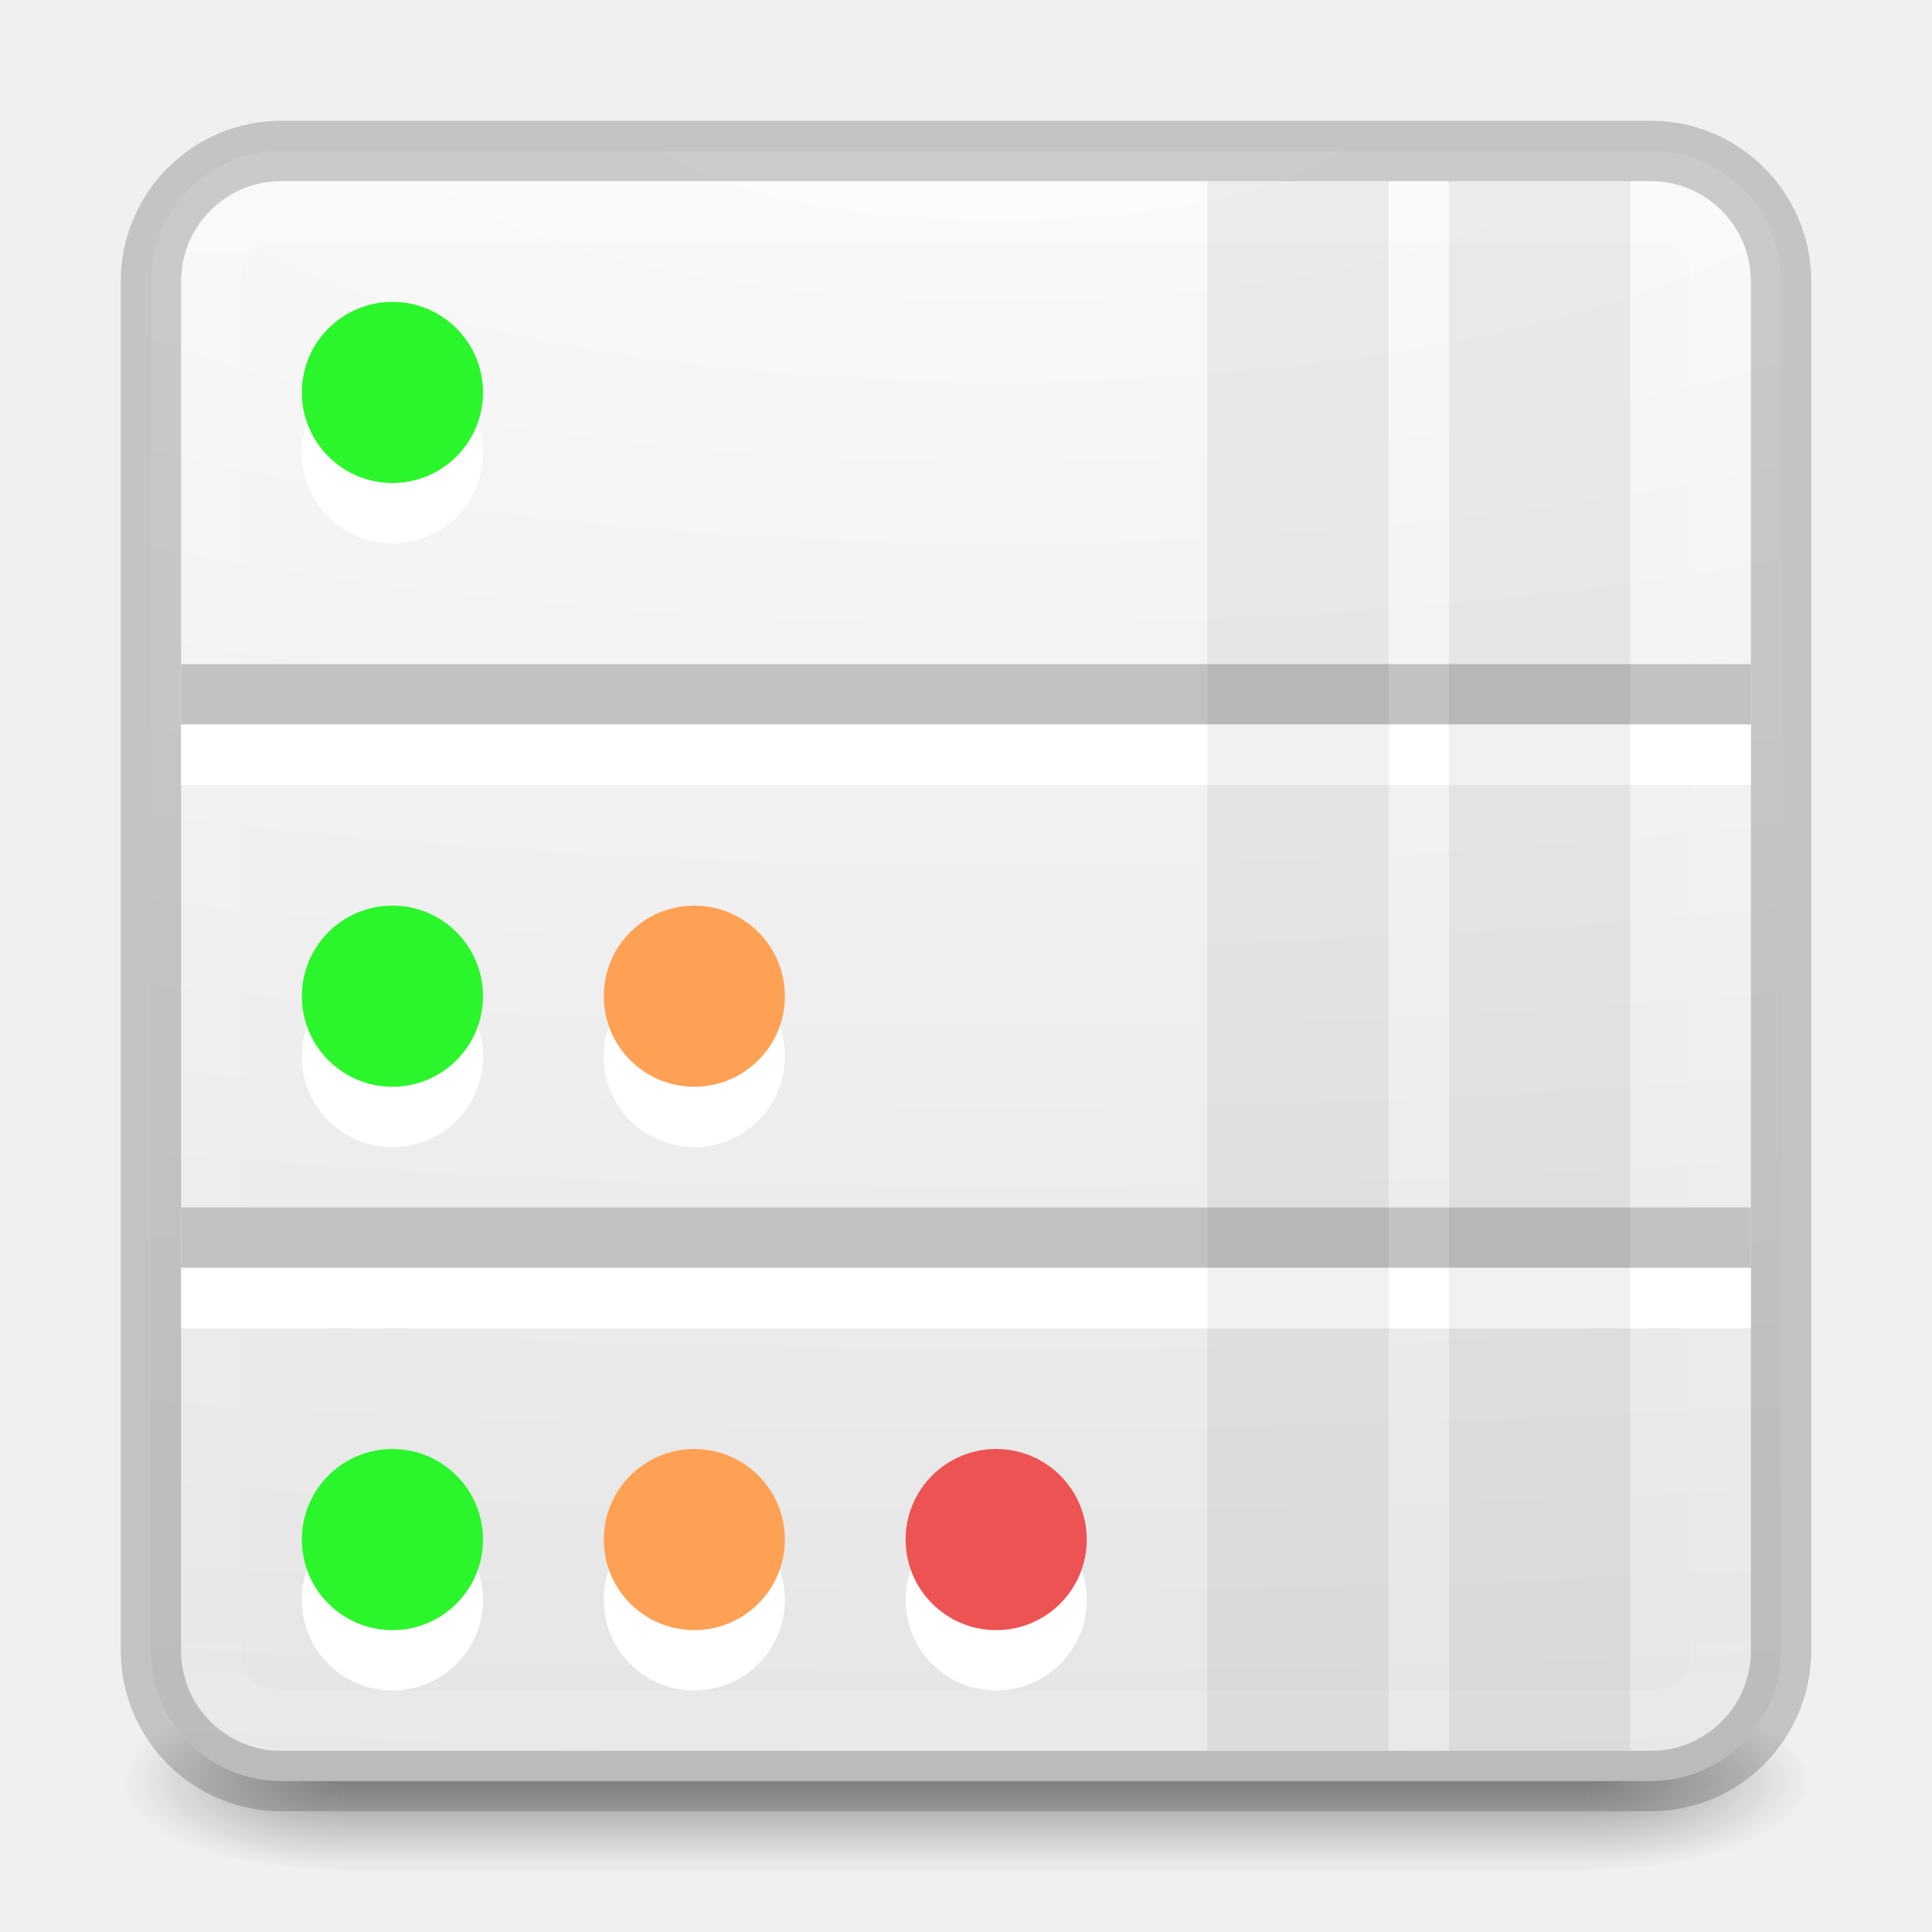
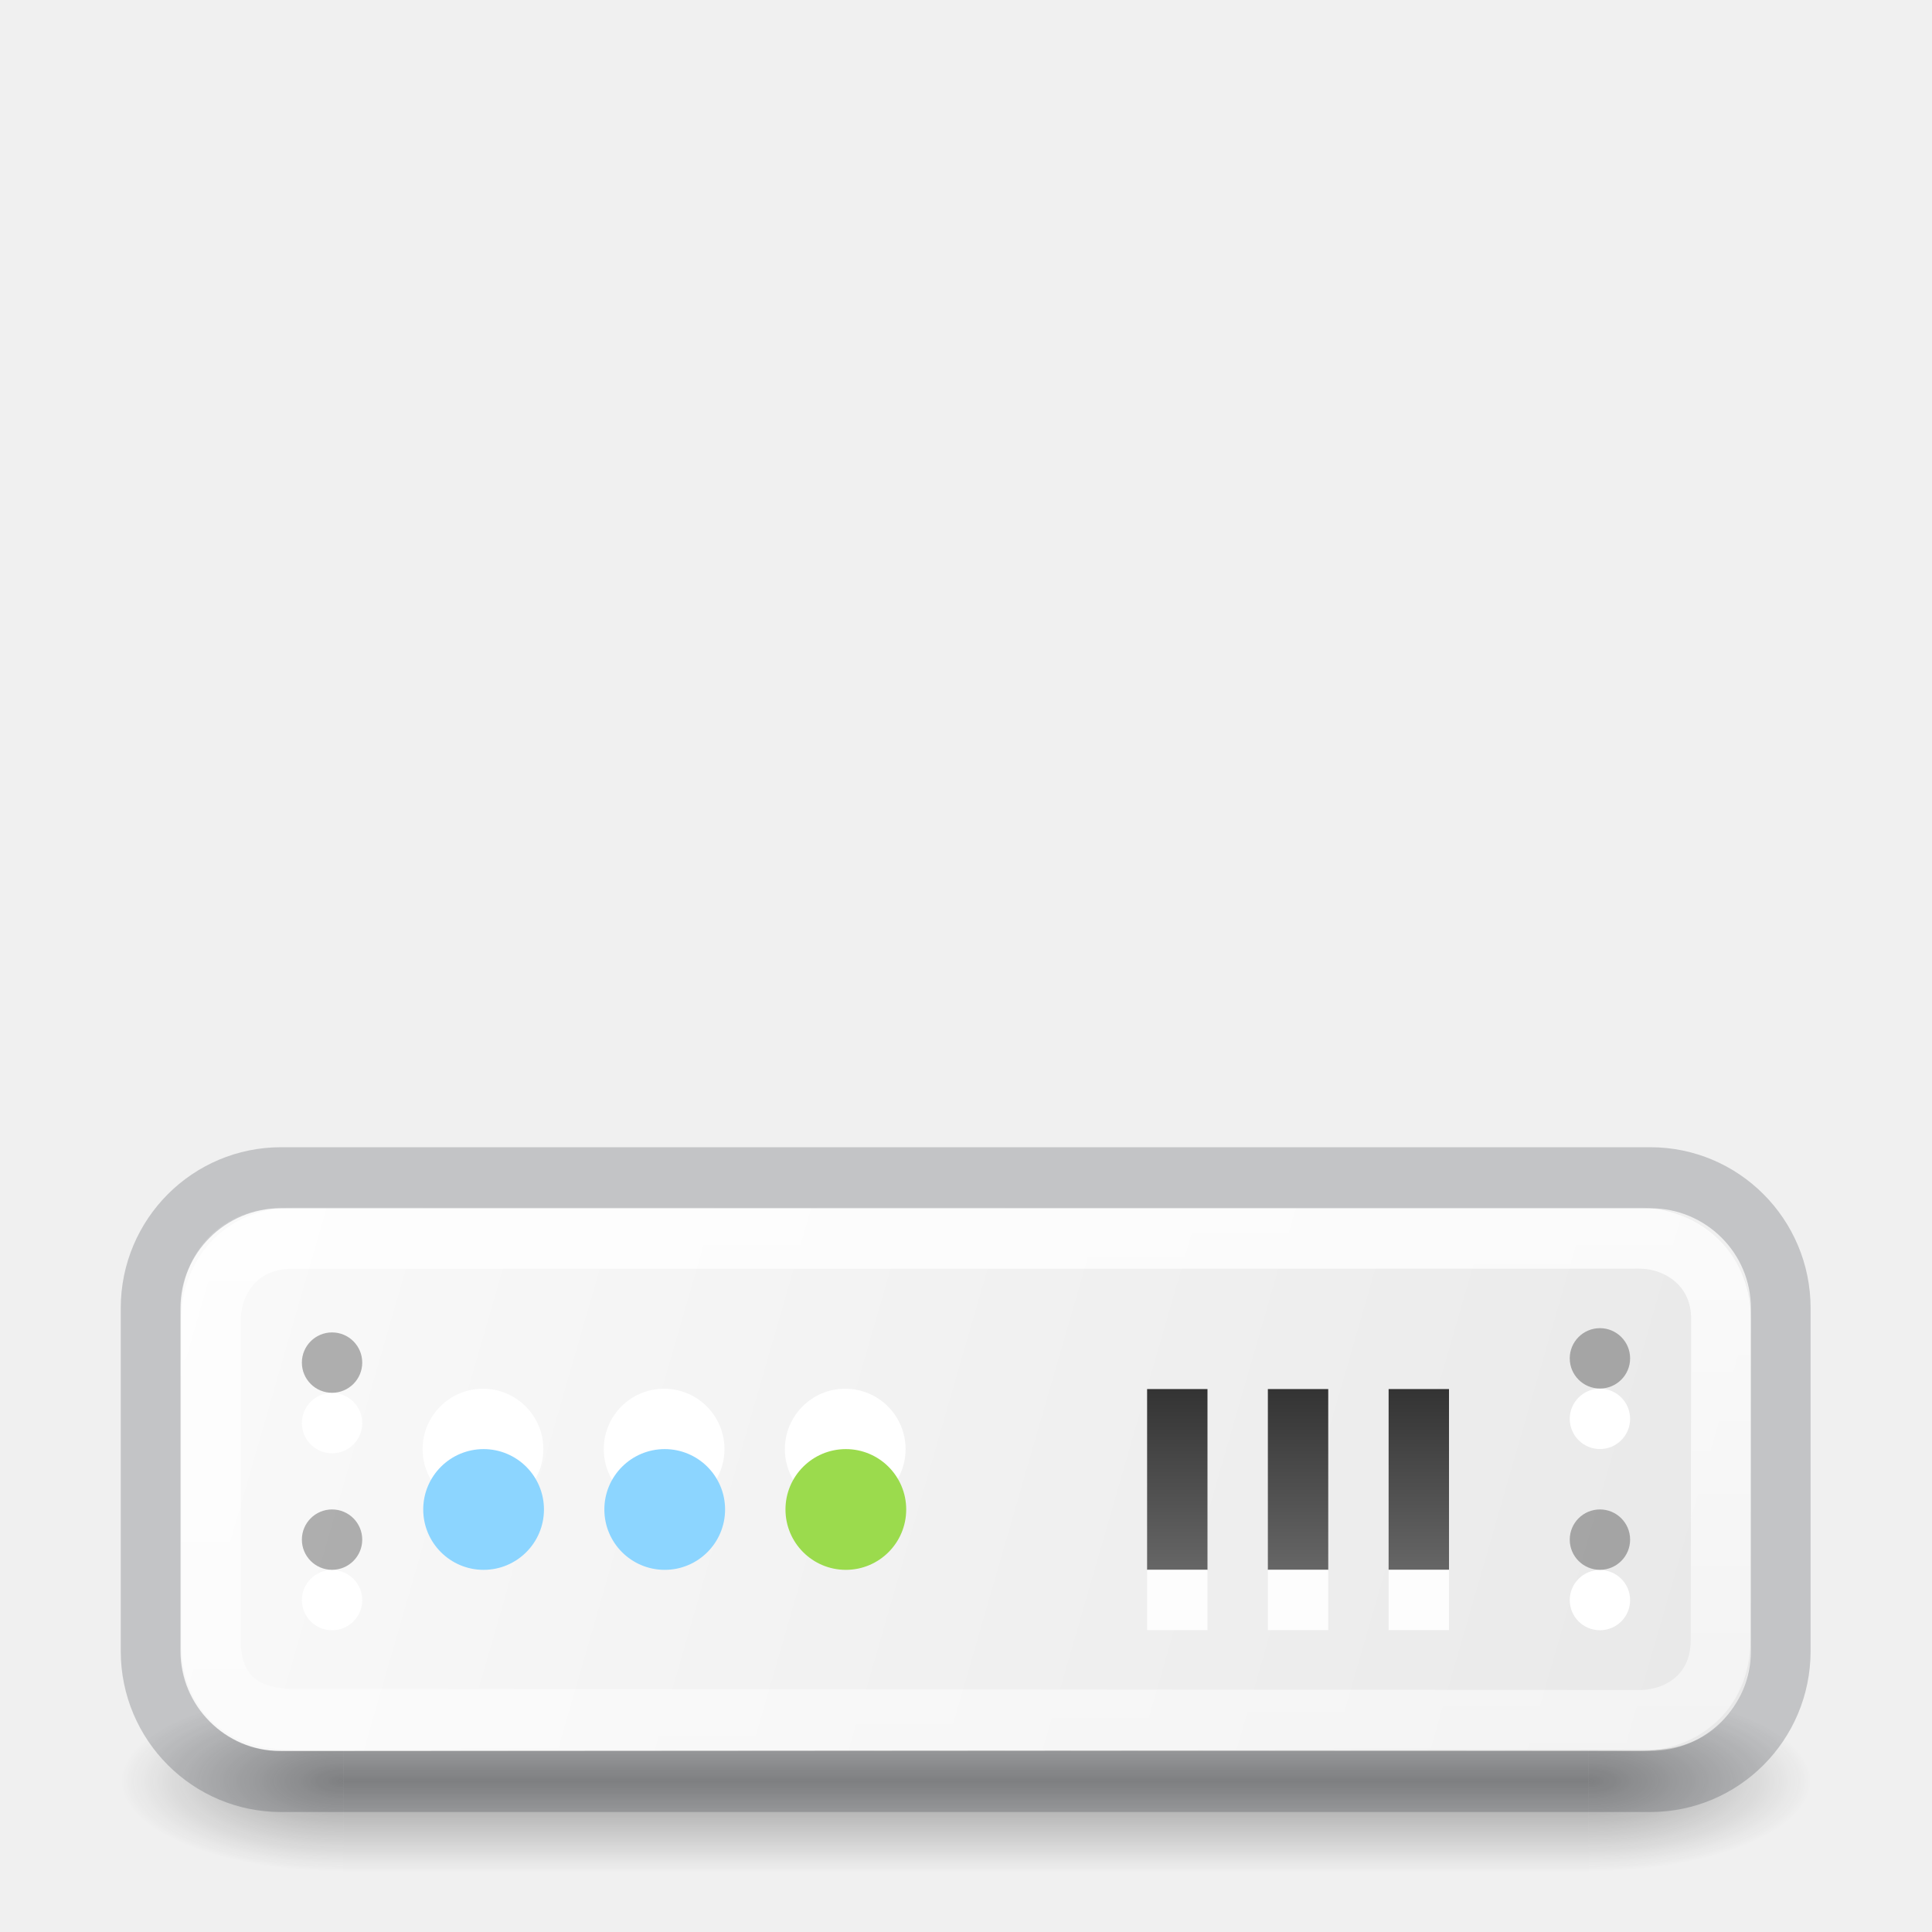
<svg xmlns="http://www.w3.org/2000/svg" xmlns:xlink="http://www.w3.org/1999/xlink" id="svg4588" height="32" width="32" version="1.1">
  <defs id="defs4590">
    <linearGradient id="linearGradient4687">
      <stop offset="0" style="stop-color:#000000;stop-opacity:1" id="stop4689" />
      <stop offset="1" style="stop-color:#000000;stop-opacity:0" id="stop4691" />
    </linearGradient>
    <linearGradient gradientTransform="matrix(0.6756757,0,0,0.6756757,-0.2162186,-0.2162061)" gradientUnits="userSpaceOnUse" xlink:href="#linearGradient3924-0" id="linearGradient3483" y2="41.679" x2="38.546" y1="6.374" x1="38.546" />
    <linearGradient id="linearGradient3924-0">
      <stop offset="0" style="stop-color:#ffffff;stop-opacity:1" id="stop3926-6" />
      <stop offset="0.038" style="stop-color:#ffffff;stop-opacity:0.235" id="stop3928-3" />
      <stop offset="0.962" style="stop-color:#ffffff;stop-opacity:0.157" id="stop3930-2" />
      <stop offset="1" style="stop-color:#ffffff;stop-opacity:0.392" id="stop3932-62" />
    </linearGradient>
    <radialGradient gradientTransform="matrix(0,2.525278,-8.07228,0,96.95192,-19.7023)" gradientUnits="userSpaceOnUse" xlink:href="#linearGradient2867-449-88-871-390-598-476-591-434-148-57-177-8-3-3-6-4-8-8-8-5" id="radialGradient4388" fy="9.957" fx="8.46" r="12.672" cy="9.957" cx="8.99" />
    <linearGradient id="linearGradient2867-449-88-871-390-598-476-591-434-148-57-177-8-3-3-6-4-8-8-8-5">
      <stop offset="0" style="stop-color:#fafafa;stop-opacity:1" id="stop3750-1-0-7-6-6-1-3-9-3" />
      <stop offset="1" style="stop-color:#e1e1e1;stop-opacity:1" id="stop3756-1-6-2-6-6-1-96-6-0" />
    </linearGradient>
    <radialGradient gradientTransform="matrix(2.003784,0,0,1.4,27.98813,-17.4)" gradientUnits="userSpaceOnUse" xlink:href="#linearGradient3688-166-749-6" id="radialGradient3493" fy="43.5" fx="4.993" r="2.5" cy="43.5" cx="4.993" />
    <linearGradient id="linearGradient3688-166-749-6">
      <stop offset="0" style="stop-color:#181818;stop-opacity:1" id="stop2883-8" />
      <stop offset="1" style="stop-color:#181818;stop-opacity:0" id="stop2885-3" />
    </linearGradient>
    <radialGradient gradientTransform="matrix(2.003784,0,0,1.4,-20.01187,-104.4)" gradientUnits="userSpaceOnUse" xlink:href="#linearGradient3688-464-309-7" id="radialGradient3495" fy="43.5" fx="4.993" r="2.5" cy="43.5" cx="4.993" />
    <linearGradient id="linearGradient3688-464-309-7">
      <stop offset="0" style="stop-color:#181818;stop-opacity:1" id="stop2889-0" />
      <stop offset="1" style="stop-color:#181818;stop-opacity:0" id="stop2891-66" />
    </linearGradient>
    <linearGradient gradientUnits="userSpaceOnUse" xlink:href="#linearGradient3702-501-757-3" id="linearGradient3497" y2="39.999" x2="25.058" y1="47.028" x1="25.058" />
    <linearGradient id="linearGradient3702-501-757-3">
      <stop offset="0" style="stop-color:#181818;stop-opacity:0" id="stop2895-3" />
      <stop offset="0.5" style="stop-color:#181818;stop-opacity:1" id="stop2897-28" />
      <stop offset="1" style="stop-color:#181818;stop-opacity:0" id="stop2899-8" />
    </linearGradient>
    <linearGradient x1="30.213" y1="21.417" x2="30.213" y2="25.361" id="linearGradient3143" xlink:href="#linearGradient4687" gradientUnits="userSpaceOnUse" gradientTransform="matrix(0.7473457,0,0,-0.7482173,-1.935797,34.71217)" />
    <linearGradient gradientTransform="translate(-53.99999,-9.49999)" gradientUnits="userSpaceOnUse" xlink:href="#linearGradient4187" id="linearGradient3153" y2="41.891" x2="24" y1="6.111" x1="24" />
    <linearGradient id="linearGradient4187">
      <stop offset="0" style="stop-color:#ffffff;stop-opacity:1" id="stop4189" />
      <stop offset="0.021" style="stop-color:#ffffff;stop-opacity:0.235" id="stop4191" />
      <stop offset="0.977" style="stop-color:#ffffff;stop-opacity:0.157" id="stop4193" />
      <stop offset="1" style="stop-color:#ffffff;stop-opacity:0.392" id="stop4195" />
    </linearGradient>
    <radialGradient gradientTransform="matrix(0,3.551171,-11.65996,0,86.93055,-36.34201)" gradientUnits="userSpaceOnUse" xlink:href="#linearGradient2867-449-88-871-390-598-476-591-434-148-57-177-8-3-3-6-4-8-8-8-5-3" id="radialGradient4144" fy="9.957" fx="8.436" r="12.672" cy="9.957" cx="8.967" />
    <linearGradient id="linearGradient2867-449-88-871-390-598-476-591-434-148-57-177-8-3-3-6-4-8-8-8-5-3">
      <stop offset="0" style="stop-color:#fafafa;stop-opacity:1" id="stop3750-1-0-7-6-6-1-3-9-3-6" />
      <stop offset="1" style="stop-color:#e1e1e1;stop-opacity:1" id="stop3756-1-6-2-6-6-1-96-6-0-7" />
    </linearGradient>
    <radialGradient gradientTransform="matrix(2.003784,0,0,1.4,27.98813,-17.4)" gradientUnits="userSpaceOnUse" xlink:href="#linearGradient3688-166-749-6" id="radialGradient3013-896" fy="43.5" fx="4.993" r="2.5" cy="43.5" cx="4.993" />
    <radialGradient gradientTransform="matrix(2.003784,0,0,1.4,-20.01187,-104.4)" gradientUnits="userSpaceOnUse" xlink:href="#linearGradient3688-166-749-6" id="radialGradient3015-826" fy="43.5" fx="4.993" r="2.5" cy="43.5" cx="4.993" />
+     <linearGradient xlink:href="#linearGradient2867-449-88-871-390-598-476-591-434-148-57-177-8-3-3-6-4-8-8-8-5" id="linearGradient2244" gradientUnits="userSpaceOnUse" gradientTransform="matrix(0.6782138,0,0,0.6761972,-90.32337,7.56445)" x1="153" y1="26" x2="255" y2="56" />
+     <linearGradient xlink:href="#linearGradient1570" id="linearGradient2246" gradientUnits="userSpaceOnUse" gradientTransform="matrix(1.812763,0,0,0.4939409,4.399258,23.35928)" x1="24.023" y1="5.112" x2="24" y2="42.262" />
+     <linearGradient id="linearGradient1570">
+       <stop offset="0" style="stop-color:#ffffff;stop-opacity:0.783" id="stop1562" />
+       <stop offset="1" style="stop-color:#ffffff;stop-opacity:0.392" id="stop1568" />
+     </linearGradient>
+     <linearGradient id="linearGradient1608">
+       <stop id="stop1604" offset="0" style="stop-color:#333333;stop-opacity:1" />
+       <stop id="stop1606" offset="1" style="stop-color:#666666;stop-opacity:1" />
+     </linearGradient>
+     <linearGradient xlink:href="#linearGradient2867-449-88-871-390-598-476-591-434-148-57-177-8-3-3-6-4-8-8-8-5" id="linearGradient1136" gradientUnits="userSpaceOnUse" gradientTransform="matrix(0.6782138,0,0,0.6761972,-90.32337,7.56445)" x1="153" y1="26" x2="255" y2="56" />
+     <linearGradient xlink:href="#linearGradient1570" id="linearGradient1138" gradientUnits="userSpaceOnUse" gradientTransform="matrix(1.812763,0,0,0.4939409,4.399258,23.35928)" x1="24.023" y1="5.112" x2="24" y2="42.262" />
+     <linearGradient xlink:href="#linearGradient1608" id="linearGradient1140" gradientUnits="userSpaceOnUse" gradientTransform="matrix(0.6666743,0,0,0.5462038,29.99932,20.98539)" x1="92" y1="34" x2="92" y2="44" />
+     <linearGradient xlink:href="#linearGradient1608" id="linearGradient1142" gradientUnits="userSpaceOnUse" gradientTransform="matrix(0.6666743,0,0,0.5462038,29.99932,20.98539)" x1="92" y1="34" x2="92" y2="44" />
+     <linearGradient xlink:href="#linearGradient1608" id="linearGradient1144" gradientUnits="userSpaceOnUse" gradientTransform="matrix(0.6666743,0,0,0.5462038,29.99932,20.98539)" x1="92" y1="34" x2="92" y2="44" />
  </defs>
  <g id="g4174">
    <g style="display:inline" id="g2036-2" transform="matrix(0.6999997,0,0,0.3333336,-0.8000002,15.33333)">
      <g style="opacity:0.4" id="g3712-3" transform="matrix(1.052632,0,0,1.285713,-1.263158,-13.42854)">
        <rect style="fill:url(#radialGradient3493);fill-opacity:1;stroke:none" id="rect2801-0" y="40" x="38" height="7" width="5" />
        <rect style="fill:url(#radialGradient3495);fill-opacity:1;stroke:none" id="rect3696-2" transform="scale(-1,-1)" y="-47" x="-10" height="7" width="5" />
        <rect style="fill:url(#linearGradient3497);fill-opacity:1;stroke:none" id="rect3700-1" y="40" x="10" height="7" width="28" />
      </g>
    </g>
-     <rect style="color:#000000;display:inline;overflow:visible;visibility:visible;fill:url(#radialGradient4388);fill-opacity:1;fill-rule:nonzero;stroke:none;stroke-width:1;marker:none;enable-background:accumulate" id="rect5505" y="2.5" x="2.5" ry="2.16" rx="2.16" height="27" width="27" />
-     <rect style="opacity:0.3;fill:none;stroke:url(#linearGradient3483);stroke-width:1;stroke-linecap:round;stroke-linejoin:round;stroke-miterlimit:4;stroke-dasharray:none;stroke-dashoffset:0;stroke-opacity:1" id="rect6741-7-4" y="3.5" x="3.5" ry="1.087" rx="1.087" height="25" width="25" />
-     <rect style="color:#000000;display:inline;overflow:visible;visibility:visible;opacity:0.2;fill:none;stroke:#0e141f;stroke-width:1;stroke-linecap:round;stroke-linejoin:round;stroke-miterlimit:4;stroke-dasharray:none;stroke-dashoffset:0;stroke-opacity:1;marker:none;enable-background:accumulate" id="rect5505-6" y="2.5" x="2.5" ry="2.16" rx="2.16" height="27" width="27" />
  </g>
-   <circle style="opacity:1;fill:#ffffff;fill-opacity:1;stroke-width:0.322" id="circle891" cx="6.5" cy="7.5" r="1.5" />
-   <circle r="1.5" cy="6.5" cx="6.5" id="circle902-7-6" style="opacity:1;fill:#2af62b;fill-opacity:1;stroke-width:0.322" />
-   <circle r="1.5" cy="17.5" cx="6.5" id="circle893" style="opacity:1;fill:#ffffff;fill-opacity:1;stroke-width:0.322" />
-   <circle style="opacity:1;fill:#2af62b;fill-opacity:1;stroke-width:0.322" id="circle904-0-2" cx="6.5" cy="16.5" r="1.5" />
-   <circle style="opacity:1;fill:#ffffff;fill-opacity:1;stroke-width:0.322" id="circle895" cx="11.5" cy="17.5" r="1.5" />
-   <circle r="1.5" cy="16.5" cx="11.5" id="circle906-9-6" style="opacity:1;fill:#ffa154;fill-opacity:1;stroke-width:0.322" />
-   <circle style="opacity:1;fill:#ffffff;fill-opacity:1;stroke-width:0.322" id="circle897" cx="6.5" cy="26.5" r="1.5" />
-   <circle r="1.5" cy="25.5" cx="6.5" id="circle908-3-1" style="opacity:1;fill:#2af62b;fill-opacity:1;stroke-width:0.322" />
-   <circle r="1.5" cy="26.5" cx="11.5" id="circle899" style="opacity:1;fill:#ffffff;fill-opacity:1;stroke-width:0.322" />
-   <circle style="opacity:1;fill:#ffa154;fill-opacity:1;stroke-width:0.322" id="circle910-6-8" cx="11.5" cy="25.5" r="1.5" />
-   <circle style="opacity:1;fill:#ffffff;fill-opacity:1;stroke-width:0.322" id="circle901" cx="16.5" cy="26.5" r="1.5" />
-   <circle r="1.5" cy="25.5" cx="16.5" id="circle912-0-7" style="opacity:1;fill:#ed5353;fill-opacity:1;stroke-width:0.322" />
-   <rect style="opacity:1;fill:#c2c2c2;fill-opacity:1;stroke:none;stroke-width:1;stroke-linecap:round;stroke-linejoin:round;stroke-miterlimit:4;stroke-dasharray:none;stroke-dashoffset:0;stroke-opacity:1;paint-order:markers fill stroke" id="rect883" width="26" height="1" x="3" y="11" />
-   <rect y="12" x="3" height="1" width="26" id="rect885" style="opacity:1;fill:#ffffff;fill-opacity:1;stroke:none;stroke-width:1;stroke-linecap:round;stroke-linejoin:round;stroke-miterlimit:4;stroke-dasharray:none;stroke-dashoffset:0;stroke-opacity:1;paint-order:markers fill stroke" />
-   <rect y="20" x="3" height="1" width="26" id="rect887" style="opacity:1;fill:#c2c2c2;fill-opacity:1;stroke:none;stroke-width:1;stroke-linecap:round;stroke-linejoin:round;stroke-miterlimit:4;stroke-dasharray:none;stroke-dashoffset:0;stroke-opacity:1;paint-order:markers fill stroke" />
-   <rect style="opacity:1;fill:#ffffff;fill-opacity:1;stroke:none;stroke-width:1;stroke-linecap:round;stroke-linejoin:round;stroke-miterlimit:4;stroke-dasharray:none;stroke-dashoffset:0;stroke-opacity:1;paint-order:markers fill stroke" id="rect889" width="26" height="1" x="3" y="21" />
-   <rect style="opacity:1;fill:#000000;fill-opacity:0.058;stroke:none;stroke-width:0.501;stroke-opacity:1" id="rect914-6-9" width="3" height="26" x="24" y="3" rx="0" ry="0" />
-   <rect ry="0" rx="0" y="3" x="20" height="26" width="3" id="rect924-2-2" style="opacity:1;fill:#000000;fill-opacity:0.058;stroke:none;stroke-width:0.501;stroke-opacity:1" />
+   <g style="stroke-width:1.852" id="g1134" transform="matrix(0.5340928,0,0,0.5458032,-4.18,6.277307)">
+     <path id="path1074" d="m 16.672,25.146 h 42.223 c 1.307,0 3.229,1.268 3.229,3.218 v 10.075 c 0,1.9 -1.281,3.167 -3.153,3.168 l -42.476,0.028 c -1.691,0.001 -3.052,-1.357 -3.052,-3.043 v -10.304 c 0,-1.875 1.281,-3.143 3.229,-3.143 z" style="color:#000000;display:inline;overflow:visible;visibility:visible;fill:url(#linearGradient1136);fill-opacity:1;fill-rule:nonzero;stroke:none;stroke-width:1.852;marker:none;enable-background:accumulate" />
+     <path id="path1076" d="m 16.901,26.076 41.766,-0.004 c 1.258,-1.32e-4 2.533,0.888 2.531,2.449 l -0.013,9.746 c -0.002,1.622 -1.261,2.444 -2.519,2.443 l -41.741,-0.032 c -1.692,-0.001 -2.556,-0.909 -2.556,-2.395 v -9.734 c 0,-1.261 0.898,-2.473 2.531,-2.473 z" style="fill:none;stroke:url(#linearGradient1138);stroke-width:1.852;stroke-linecap:round;stroke-linejoin:round;stroke-miterlimit:4;stroke-dasharray:none;stroke-dashoffset:0;stroke-opacity:1" />
+     <g style="stroke-width:1.852" transform="rotate(-90,24,31)" id="g1078" />
+     <g style="stroke-width:1.852" id="g1084" transform="translate(-3.723581,58.22008)">
+       <ellipse ry="1.832" rx="1.872" cy="-25.746" cx="26.528" id="ellipse1080" style="opacity:1;fill:#ffffff;fill-opacity:1;stroke:none;stroke-width:1.852;stroke-miterlimit:4;stroke-dasharray:none;stroke-opacity:1" />
+       <ellipse ry="1.832" rx="1.872" style="opacity:1;fill:#8cd5ff;fill-opacity:1;stroke:none;stroke-width:1.852;stroke-miterlimit:4;stroke-dasharray:none;stroke-opacity:1" id="ellipse1082" cx="26.547" cy="-23.914" />
+     </g>
+     <g style="stroke-width:1.91" transform="matrix(0.936216,0,0,1.004452,-40.85934,-9.080213)" id="g1090">
+       <path style="opacity:1;fill:url(#linearGradient1140);fill-opacity:1;stroke:none;stroke-width:1.91;stroke-opacity:0.783" d="m 90,39.556 h 2 v 5.462 h -2 z" id="path1086" />
+       <path style="opacity:0.9;fill:#ffffff;fill-opacity:1;stroke:none;stroke-width:1.91;stroke-opacity:0.783" d="m 90,45.018 h 2 v 1.821 h -2 z" id="path1088" />
+     </g>
+     <path d="m 19.06,31.685 a 0.936,0.916 0 0 1 -1.872,0 0.936,0.916 0 1 1 1.872,0 z" id="path1092" style="color:#000000;display:inline;overflow:visible;visibility:visible;opacity:1;fill:#ffffff;fill-opacity:1;fill-rule:evenodd;stroke:none;stroke-width:0.627;marker:none;enable-background:accumulate" />
+     <path style="color:#000000;display:inline;overflow:visible;visibility:visible;opacity:0.3;fill:#000000;fill-opacity:1;fill-rule:evenodd;stroke:none;stroke-width:0.627;marker:none;enable-background:accumulate" id="path1094" d="m 19.06,29.849 a 0.936,0.916 0 0 1 -1.872,0 0.936,0.916 0 1 1 1.872,0 z" />
+     <path style="color:#000000;display:inline;overflow:visible;visibility:visible;opacity:1;fill:#ffffff;fill-opacity:1;fill-rule:evenodd;stroke:none;stroke-width:0.627;marker:none;enable-background:accumulate" id="path1096" d="m 19.06,37.057 a 0.936,0.914 0 0 1 -1.872,0 0.936,0.914 0 1 1 1.872,0 z" />
+     <path style="color:#000000;display:inline;overflow:visible;visibility:visible;opacity:0.3;fill:#000000;fill-opacity:1;fill-rule:evenodd;stroke:none;stroke-width:0.627;marker:none;enable-background:accumulate" id="path1098" d="m 19.06,35.221 a 0.936,0.916 0 0 1 -1.872,0 0.936,0.916 0 1 1 1.872,0 z" />
+     <g id="g1104" transform="matrix(0.936216,0,0,1.004452,-37.11443,-9.080213)" style="stroke-width:1.91">
+       <path id="path1100" d="m 90,39.556 h 2 v 5.462 h -2 z" style="opacity:1;fill:url(#linearGradient1142);fill-opacity:1;stroke:none;stroke-width:1.91;stroke-opacity:0.783" />
+       <path id="path1102" d="m 90,45.018 h 2 v 1.821 h -2 z" style="opacity:0.9;fill:#ffffff;fill-opacity:1;stroke:none;stroke-width:1.91;stroke-opacity:0.783" />
+     </g>
+     <g id="g1110" transform="matrix(0.936216,0,0,1.004452,-33.36953,-9.080213)" style="stroke-width:1.91">
+       <path id="path1106" d="m 90,39.556 h 2 v 5.462 h -2 z" style="opacity:1;fill:url(#linearGradient1144);fill-opacity:1;stroke:none;stroke-width:1.91;stroke-opacity:0.783" />
+       <path id="path1108" d="m 90,45.018 h 2 v 1.821 h -2 z" style="opacity:0.9;fill:#ffffff;fill-opacity:1;stroke:none;stroke-width:1.91;stroke-opacity:0.783" />
+     </g>
+     <g transform="translate(1.89342,58.22008)" id="g1116" style="stroke-width:1.852">
+       <ellipse style="opacity:1;fill:#ffffff;fill-opacity:1;stroke:none;stroke-width:1.852;stroke-miterlimit:4;stroke-dasharray:none;stroke-opacity:1" id="ellipse1112" cx="26.528" cy="-25.746" rx="1.872" ry="1.832" />
+       <ellipse cy="-23.914" cx="26.547" id="ellipse1114" style="opacity:1;fill:#8cd5ff;fill-opacity:1;stroke:none;stroke-width:1.852;stroke-miterlimit:4;stroke-dasharray:none;stroke-opacity:1" rx="1.872" ry="1.832" />
+     </g>
+     <g style="stroke-width:1.852" id="g1122" transform="translate(7.510421,58.22008)">
+       <ellipse ry="1.832" rx="1.872" cy="-25.746" cx="26.528" id="ellipse1118" style="opacity:1;fill:#ffffff;fill-opacity:1;stroke:none;stroke-width:1.852;stroke-miterlimit:4;stroke-dasharray:none;stroke-opacity:1" />
+       <ellipse ry="1.832" rx="1.872" style="opacity:1;fill:#9bdb4d;fill-opacity:1;stroke:none;stroke-width:1.852;stroke-miterlimit:4;stroke-dasharray:none;stroke-opacity:1" id="ellipse1120" cx="26.547" cy="-23.914" />
+     </g>
+     <path style="color:#000000;display:inline;overflow:visible;visibility:visible;opacity:1;fill:#ffffff;fill-opacity:1;fill-rule:evenodd;stroke:none;stroke-width:0.627;marker:none;enable-background:accumulate" id="path1124" d="m 58.379,31.556 a 0.936,0.916 0 0 1 -1.872,0 0.936,0.916 0 1 1 1.872,0 z" />
+     <path d="m 58.379,29.72 a 0.936,0.916 0 0 1 -1.872,0 0.936,0.916 0 1 1 1.872,0 z" id="path1126" style="color:#000000;display:inline;overflow:visible;visibility:visible;opacity:0.3;fill:#000000;fill-opacity:1;fill-rule:evenodd;stroke:none;stroke-width:0.627;marker:none;enable-background:accumulate" />
+     <path d="m 58.379,37.057 a 0.936,0.914 0 0 1 -1.872,0 0.936,0.914 0 1 1 1.872,0 z" id="path1128" style="color:#000000;display:inline;overflow:visible;visibility:visible;opacity:1;fill:#ffffff;fill-opacity:1;fill-rule:evenodd;stroke:none;stroke-width:0.627;marker:none;enable-background:accumulate" />
+     <path d="m 58.379,35.221 a 0.936,0.916 0 0 1 -1.872,0 0.936,0.916 0 1 1 1.872,0 z" id="path1130" style="color:#000000;display:inline;overflow:visible;visibility:visible;opacity:0.3;fill:#000000;fill-opacity:1;fill-rule:evenodd;stroke:none;stroke-width:0.627;marker:none;enable-background:accumulate" />
+     <rect style="color:#000000;display:inline;overflow:visible;visibility:visible;opacity:0.2;fill:none;stroke:#0e141f;stroke-width:1.852;stroke-linecap:round;stroke-linejoin:round;stroke-miterlimit:4;stroke-dasharray:none;stroke-dashoffset:0;stroke-opacity:1;marker:none;enable-background:accumulate" id="rect1132" y="24.239" x="12.497" ry="3.957" rx="4.044" height="18.322" width="50.553" />
+   </g>
</svg>
